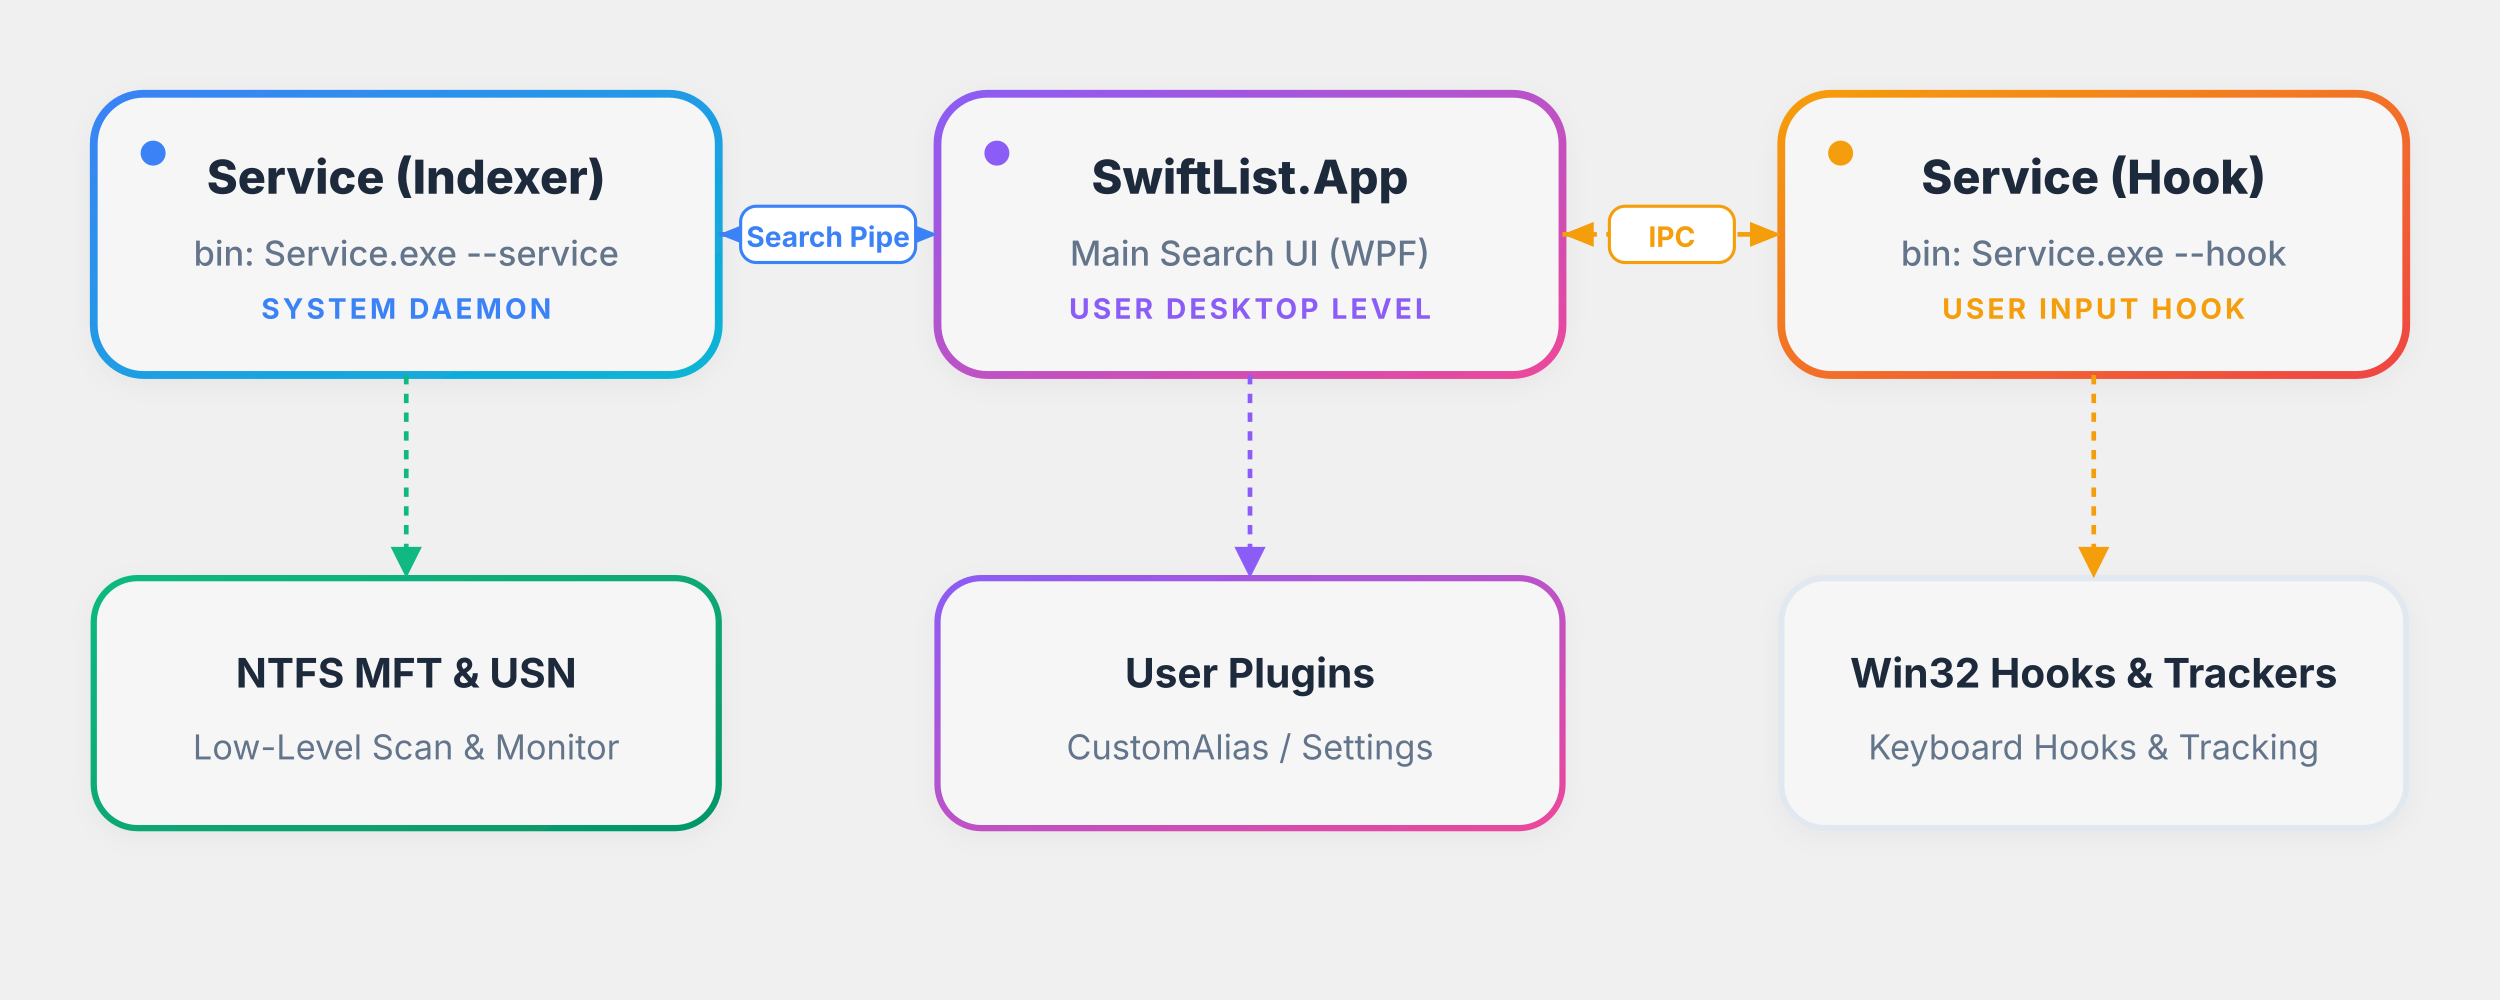
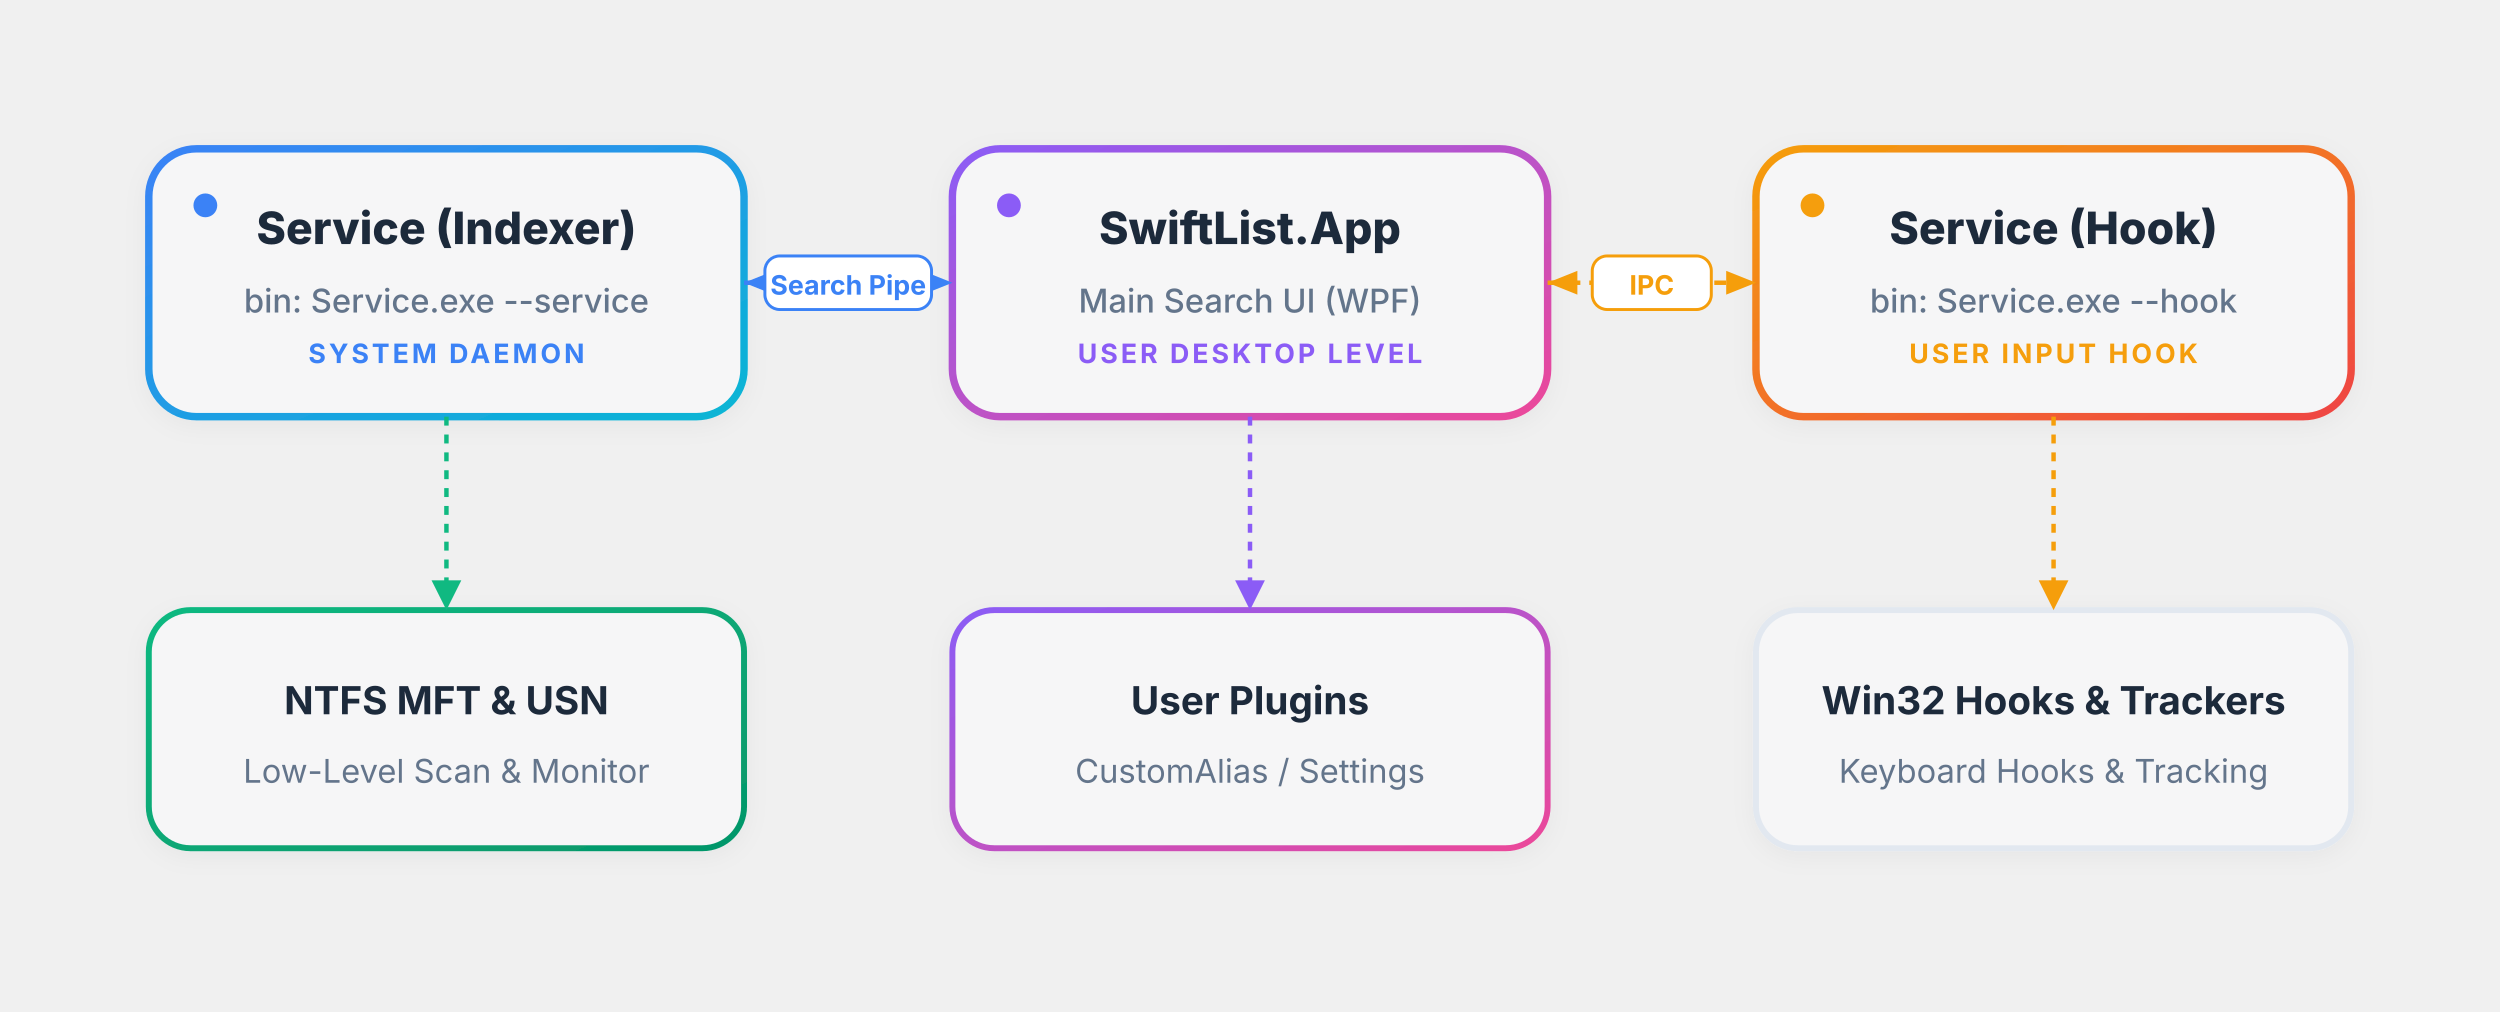
- <svg xmlns="http://www.w3.org/2000/svg" viewBox="0 0 800 320" class="architecture-diagram" style="width: 100%; max-width: 800px; margin: 30px auto; display: block; font-family: system-ui, -apple-system, sans-serif; background-color: transparent;">
+ <svg xmlns="http://www.w3.org/2000/svg" viewBox="0 0 840 340" class="architecture-diagram" style="width: 100%; max-width: 840px; margin: 30px auto; display: block; font-family: system-ui, -apple-system, sans-serif; background-color: transparent;">
  <defs>
    <linearGradient id="serviceGrad" x1="0%" y1="0%" x2="100%" y2="100%">
      <stop offset="0%" stop-color="#3b82f6" />
      <stop offset="100%" stop-color="#06b6d4" />
    </linearGradient>
    <linearGradient id="appGrad" x1="0%" y1="0%" x2="100%" y2="100%">
      <stop offset="0%" stop-color="#8b5cf6" />
      <stop offset="100%" stop-color="#ec4899" />
    </linearGradient>
    <linearGradient id="hookGrad" x1="0%" y1="0%" x2="100%" y2="100%">
      <stop offset="0%" stop-color="#f59e0b" />
      <stop offset="100%" stop-color="#ef4444" />
    </linearGradient>
    <linearGradient id="dbGrad" x1="0%" y1="0%" x2="100%" y2="100%">
      <stop offset="0%" stop-color="#10b981" />
      <stop offset="100%" stop-color="#059669" />
    </linearGradient>
    <filter id="premium-shadow" x="-10%" y="-10%" width="130%" height="130%">
      <feDropShadow dx="0" dy="8" stdDeviation="12" flood-color="#0f172a" flood-opacity="0.08" />
      <feDropShadow dx="0" dy="2" stdDeviation="4" flood-color="#0f172a" flood-opacity="0.04" />
    </filter>
  </defs>
  <g filter="url(#premium-shadow)">
-     <rect x="30" y="30" width="200" height="90" rx="16" fill="#f6f6f7" stroke="url(#serviceGrad)" stroke-width="2.5" />
-     <rect x="45" y="45" width="8" height="8" rx="4" fill="#3b82f6" />
-     <text x="130" y="62" font-weight="800" font-size="15" fill="#1e293b" text-anchor="middle">Service (Indexer)</text>
-     <text x="130" y="85" font-size="11" fill="#64748b" text-anchor="middle" font-weight="500">bin: Service.exe --service</text>
-     <text x="130" y="102" font-size="9" fill="#3b82f6" text-anchor="middle" font-weight="700" letter-spacing="1">SYSTEM DAEMON</text>
+     <rect x="50" y="50" width="200" height="90" rx="16" fill="#f6f6f7" stroke="url(#serviceGrad)" stroke-width="2.5" />
+     <rect x="65" y="65" width="8" height="8" rx="4" fill="#3b82f6" />
+     <text x="150" y="82" font-weight="800" font-size="15" fill="#1e293b" text-anchor="middle">Service (Indexer)</text>
+     <text x="150" y="105" font-size="11" fill="#64748b" text-anchor="middle" font-weight="500">bin: Service.exe --service</text>
+     <text x="150" y="122" font-size="9" fill="#3b82f6" text-anchor="middle" font-weight="700" letter-spacing="1">SYSTEM DAEMON</text>
  </g>
  <g filter="url(#premium-shadow)">
-     <rect x="300" y="30" width="200" height="90" rx="16" fill="#f6f6f7" stroke="url(#appGrad)" stroke-width="2.5" />
-     <rect x="315" y="45" width="8" height="8" rx="4" fill="#8b5cf6" />
-     <text x="400" y="62" font-weight="800" font-size="15" fill="#1e293b" text-anchor="middle">SwiftList.App</text>
-     <text x="400" y="85" font-size="11" fill="#64748b" text-anchor="middle" font-weight="500">Main Search UI (WPF)</text>
-     <text x="400" y="102" font-size="9" fill="#8b5cf6" text-anchor="middle" font-weight="700" letter-spacing="1">USER DESKTOP LEVEL</text>
+     <rect x="320" y="50" width="200" height="90" rx="16" fill="#f6f6f7" stroke="url(#appGrad)" stroke-width="2.5" />
+     <rect x="335" y="65" width="8" height="8" rx="4" fill="#8b5cf6" />
+     <text x="420" y="82" font-weight="800" font-size="15" fill="#1e293b" text-anchor="middle">SwiftList.App</text>
+     <text x="420" y="105" font-size="11" fill="#64748b" text-anchor="middle" font-weight="500">Main Search UI (WPF)</text>
+     <text x="420" y="122" font-size="9" fill="#8b5cf6" text-anchor="middle" font-weight="700" letter-spacing="1">USER DESKTOP LEVEL</text>
  </g>
  <g filter="url(#premium-shadow)">
-     <rect x="570" y="30" width="200" height="90" rx="16" fill="#f6f6f7" stroke="url(#hookGrad)" stroke-width="2.5" />
-     <rect x="585" y="45" width="8" height="8" rx="4" fill="#f59e0b" />
-     <text x="670" y="62" font-weight="800" font-size="15" fill="#1e293b" text-anchor="middle">Service (Hook)</text>
-     <text x="670" y="85" font-size="11" fill="#64748b" text-anchor="middle" font-weight="500">bin: Service.exe --hook</text>
-     <text x="670" y="102" font-size="9" fill="#f59e0b" text-anchor="middle" font-weight="700" letter-spacing="1">USER INPUT HOOK</text>
+     <rect x="590" y="50" width="200" height="90" rx="16" fill="#f6f6f7" stroke="url(#hookGrad)" stroke-width="2.5" />
+     <rect x="605" y="65" width="8" height="8" rx="4" fill="#f59e0b" />
+     <text x="690" y="82" font-weight="800" font-size="15" fill="#1e293b" text-anchor="middle">Service (Hook)</text>
+     <text x="690" y="105" font-size="11" fill="#64748b" text-anchor="middle" font-weight="500">bin: Service.exe --hook</text>
+     <text x="690" y="122" font-size="9" fill="#f59e0b" text-anchor="middle" font-weight="700" letter-spacing="1">USER INPUT HOOK</text>
  </g>
  <g filter="url(#premium-shadow)">
-     <rect x="30" y="185" width="200" height="80" rx="14" fill="#f6f6f7" stroke="url(#dbGrad)" stroke-width="2" />
-     <text x="130" y="220" font-weight="700" font-size="13" fill="#1e293b" text-anchor="middle">NTFS MFT &amp; USN</text>
-     <text x="130" y="243" font-size="11" fill="#64748b" text-anchor="middle">Low-Level Scan &amp; Monitor</text>
+     <rect x="50" y="205" width="200" height="80" rx="14" fill="#f6f6f7" stroke="url(#dbGrad)" stroke-width="2" />
+     <text x="150" y="240" font-weight="700" font-size="13" fill="#1e293b" text-anchor="middle">NTFS MFT &amp; USN</text>
+     <text x="150" y="263" font-size="11" fill="#64748b" text-anchor="middle">Low-Level Scan &amp; Monitor</text>
  </g>
  <g filter="url(#premium-shadow)">
-     <rect x="300" y="185" width="200" height="80" rx="14" fill="#f6f6f7" stroke="url(#appGrad)" stroke-width="2" />
-     <text x="400" y="220" font-weight="700" font-size="13" fill="#1e293b" text-anchor="middle">User Plugins</text>
-     <text x="400" y="243" font-size="11" fill="#64748b" text-anchor="middle">CustomAlias / Settings</text>
+     <rect x="320" y="205" width="200" height="80" rx="14" fill="#f6f6f7" stroke="url(#appGrad)" stroke-width="2" />
+     <text x="420" y="240" font-weight="700" font-size="13" fill="#1e293b" text-anchor="middle">User Plugins</text>
+     <text x="420" y="263" font-size="11" fill="#64748b" text-anchor="middle">CustomAlias / Settings</text>
  </g>
  <g filter="url(#premium-shadow)">
-     <rect x="570" y="185" width="200" height="80" rx="14" fill="#f6f6f7" stroke="#e2e8f0" stroke-width="2" />
-     <text x="670" y="220" font-weight="700" font-size="13" fill="#1e293b" text-anchor="middle">Win32 Hooks &amp; Trackers</text>
-     <text x="670" y="243" font-size="11" fill="#64748b" text-anchor="middle">Keyboard Hooks &amp; Tracking</text>
+     <rect x="590" y="205" width="200" height="80" rx="14" fill="#f6f6f7" stroke="#e2e8f0" stroke-width="2" />
+     <text x="690" y="240" font-weight="700" font-size="13" fill="#1e293b" text-anchor="middle">Win32 Hooks &amp; Trackers</text>
+     <text x="690" y="263" font-size="11" fill="#64748b" text-anchor="middle">Keyboard Hooks &amp; Tracking</text>
  </g>
  <g>
-     <path d="M 230 75 L 300 75" stroke="#3b82f6" stroke-dasharray="4,3" stroke-width="1.5" />
-     <polygon points="230,75 240,71 240,79" fill="#3b82f6" />
-     <polygon points="300,75 290,71 290,79" fill="#3b82f6" />
-     <rect x="237" y="66" width="56" height="18" rx="5" fill="#ffffff" stroke="#3b82f6" stroke-width="1" />
-     <text x="265" y="79" font-size="9" fill="#3b82f6" text-anchor="middle" font-weight="700">Search Pipe</text>
+     <path d="M 250 95 L 320 95" stroke="#3b82f6" stroke-dasharray="4,3" stroke-width="1.5" />
+     <polygon points="250,95 260,91 260,99" fill="#3b82f6" />
+     <polygon points="320,95 310,91 310,99" fill="#3b82f6" />
+     <rect x="257" y="86" width="56" height="18" rx="5" fill="#ffffff" stroke="#3b82f6" stroke-width="1" />
+     <text x="285" y="99" font-size="9" fill="#3b82f6" text-anchor="middle" font-weight="700">Search Pipe</text>
  </g>
  <g>
-     <path d="M 500 75 L 570 75" stroke="#f59e0b" stroke-dasharray="4,3" stroke-width="1.5" />
-     <polygon points="500,75 510,71 510,79" fill="#f59e0b" />
-     <polygon points="570,75 560,71 560,79" fill="#f59e0b" />
-     <rect x="515" y="66" width="40" height="18" rx="5" fill="#ffffff" stroke="#f59e0b" stroke-width="1" />
-     <text x="535" y="79" font-size="9" fill="#f59e0b" text-anchor="middle" font-weight="700">IPC</text>
+     <path d="M 520 95 L 590 95" stroke="#f59e0b" stroke-dasharray="4,3" stroke-width="1.5" />
+     <polygon points="520,95 530,91 530,99" fill="#f59e0b" />
+     <polygon points="590,95 580,91 580,99" fill="#f59e0b" />
+     <rect x="535" y="86" width="40" height="18" rx="5" fill="#ffffff" stroke="#f59e0b" stroke-width="1" />
+     <text x="555" y="99" font-size="9" fill="#f59e0b" text-anchor="middle" font-weight="700">IPC</text>
  </g>
  <g>
-     <path d="M 130 120 L 130 185" stroke="#10b981" stroke-width="1.5" stroke-dasharray="3,3" />
-     <polygon points="130,185 125,175 135,175" fill="#10b981" />
+     <path d="M 150 140 L 150 205" stroke="#10b981" stroke-width="1.5" stroke-dasharray="3,3" />
+     <polygon points="150,205 145,195 155,195" fill="#10b981" />
  </g>
  <g>
-     <path d="M 400 120 L 400 185" stroke="#8b5cf6" stroke-width="1.5" stroke-dasharray="3,3" />
-     <polygon points="400,185 395,175 405,175" fill="#8b5cf6" />
+     <path d="M 420 140 L 420 205" stroke="#8b5cf6" stroke-width="1.5" stroke-dasharray="3,3" />
+     <polygon points="420,205 415,195 425,195" fill="#8b5cf6" />
  </g>
  <g>
-     <path d="M 670 120 L 670 185" stroke="#f59e0b" stroke-width="1.5" stroke-dasharray="3,3" />
-     <polygon points="670,185 665,175 675,175" fill="#f59e0b" />
+     <path d="M 690 140 L 690 205" stroke="#f59e0b" stroke-width="1.5" stroke-dasharray="3,3" />
+     <polygon points="690,205 685,195 695,195" fill="#f59e0b" />
  </g>
</svg>
